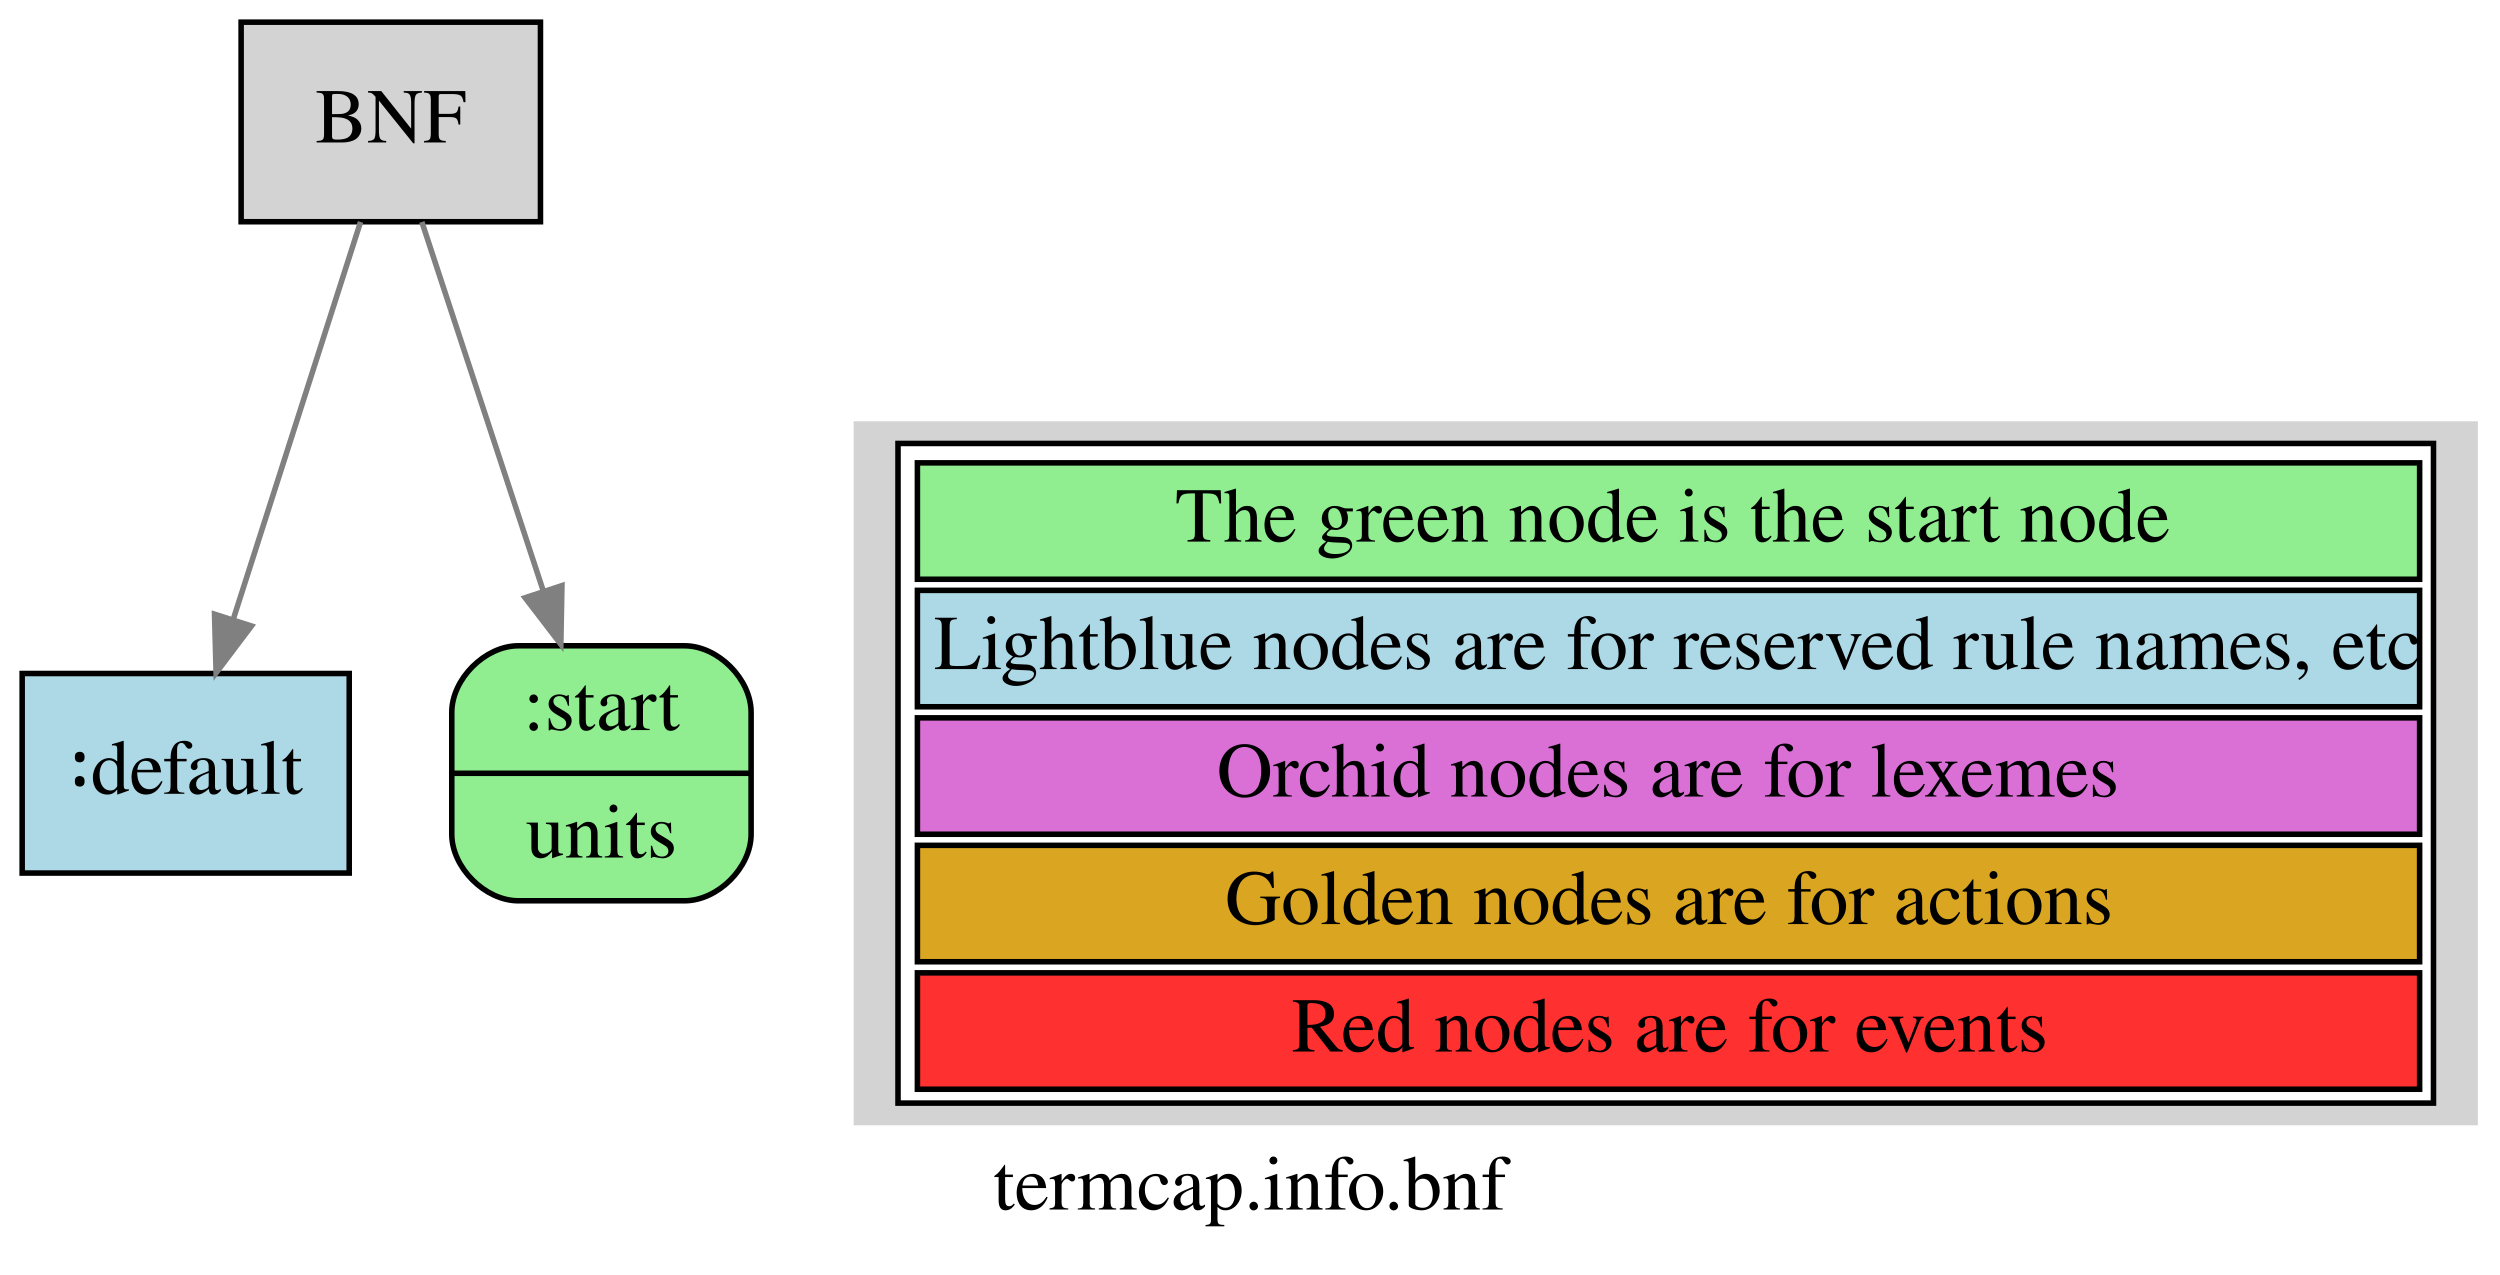
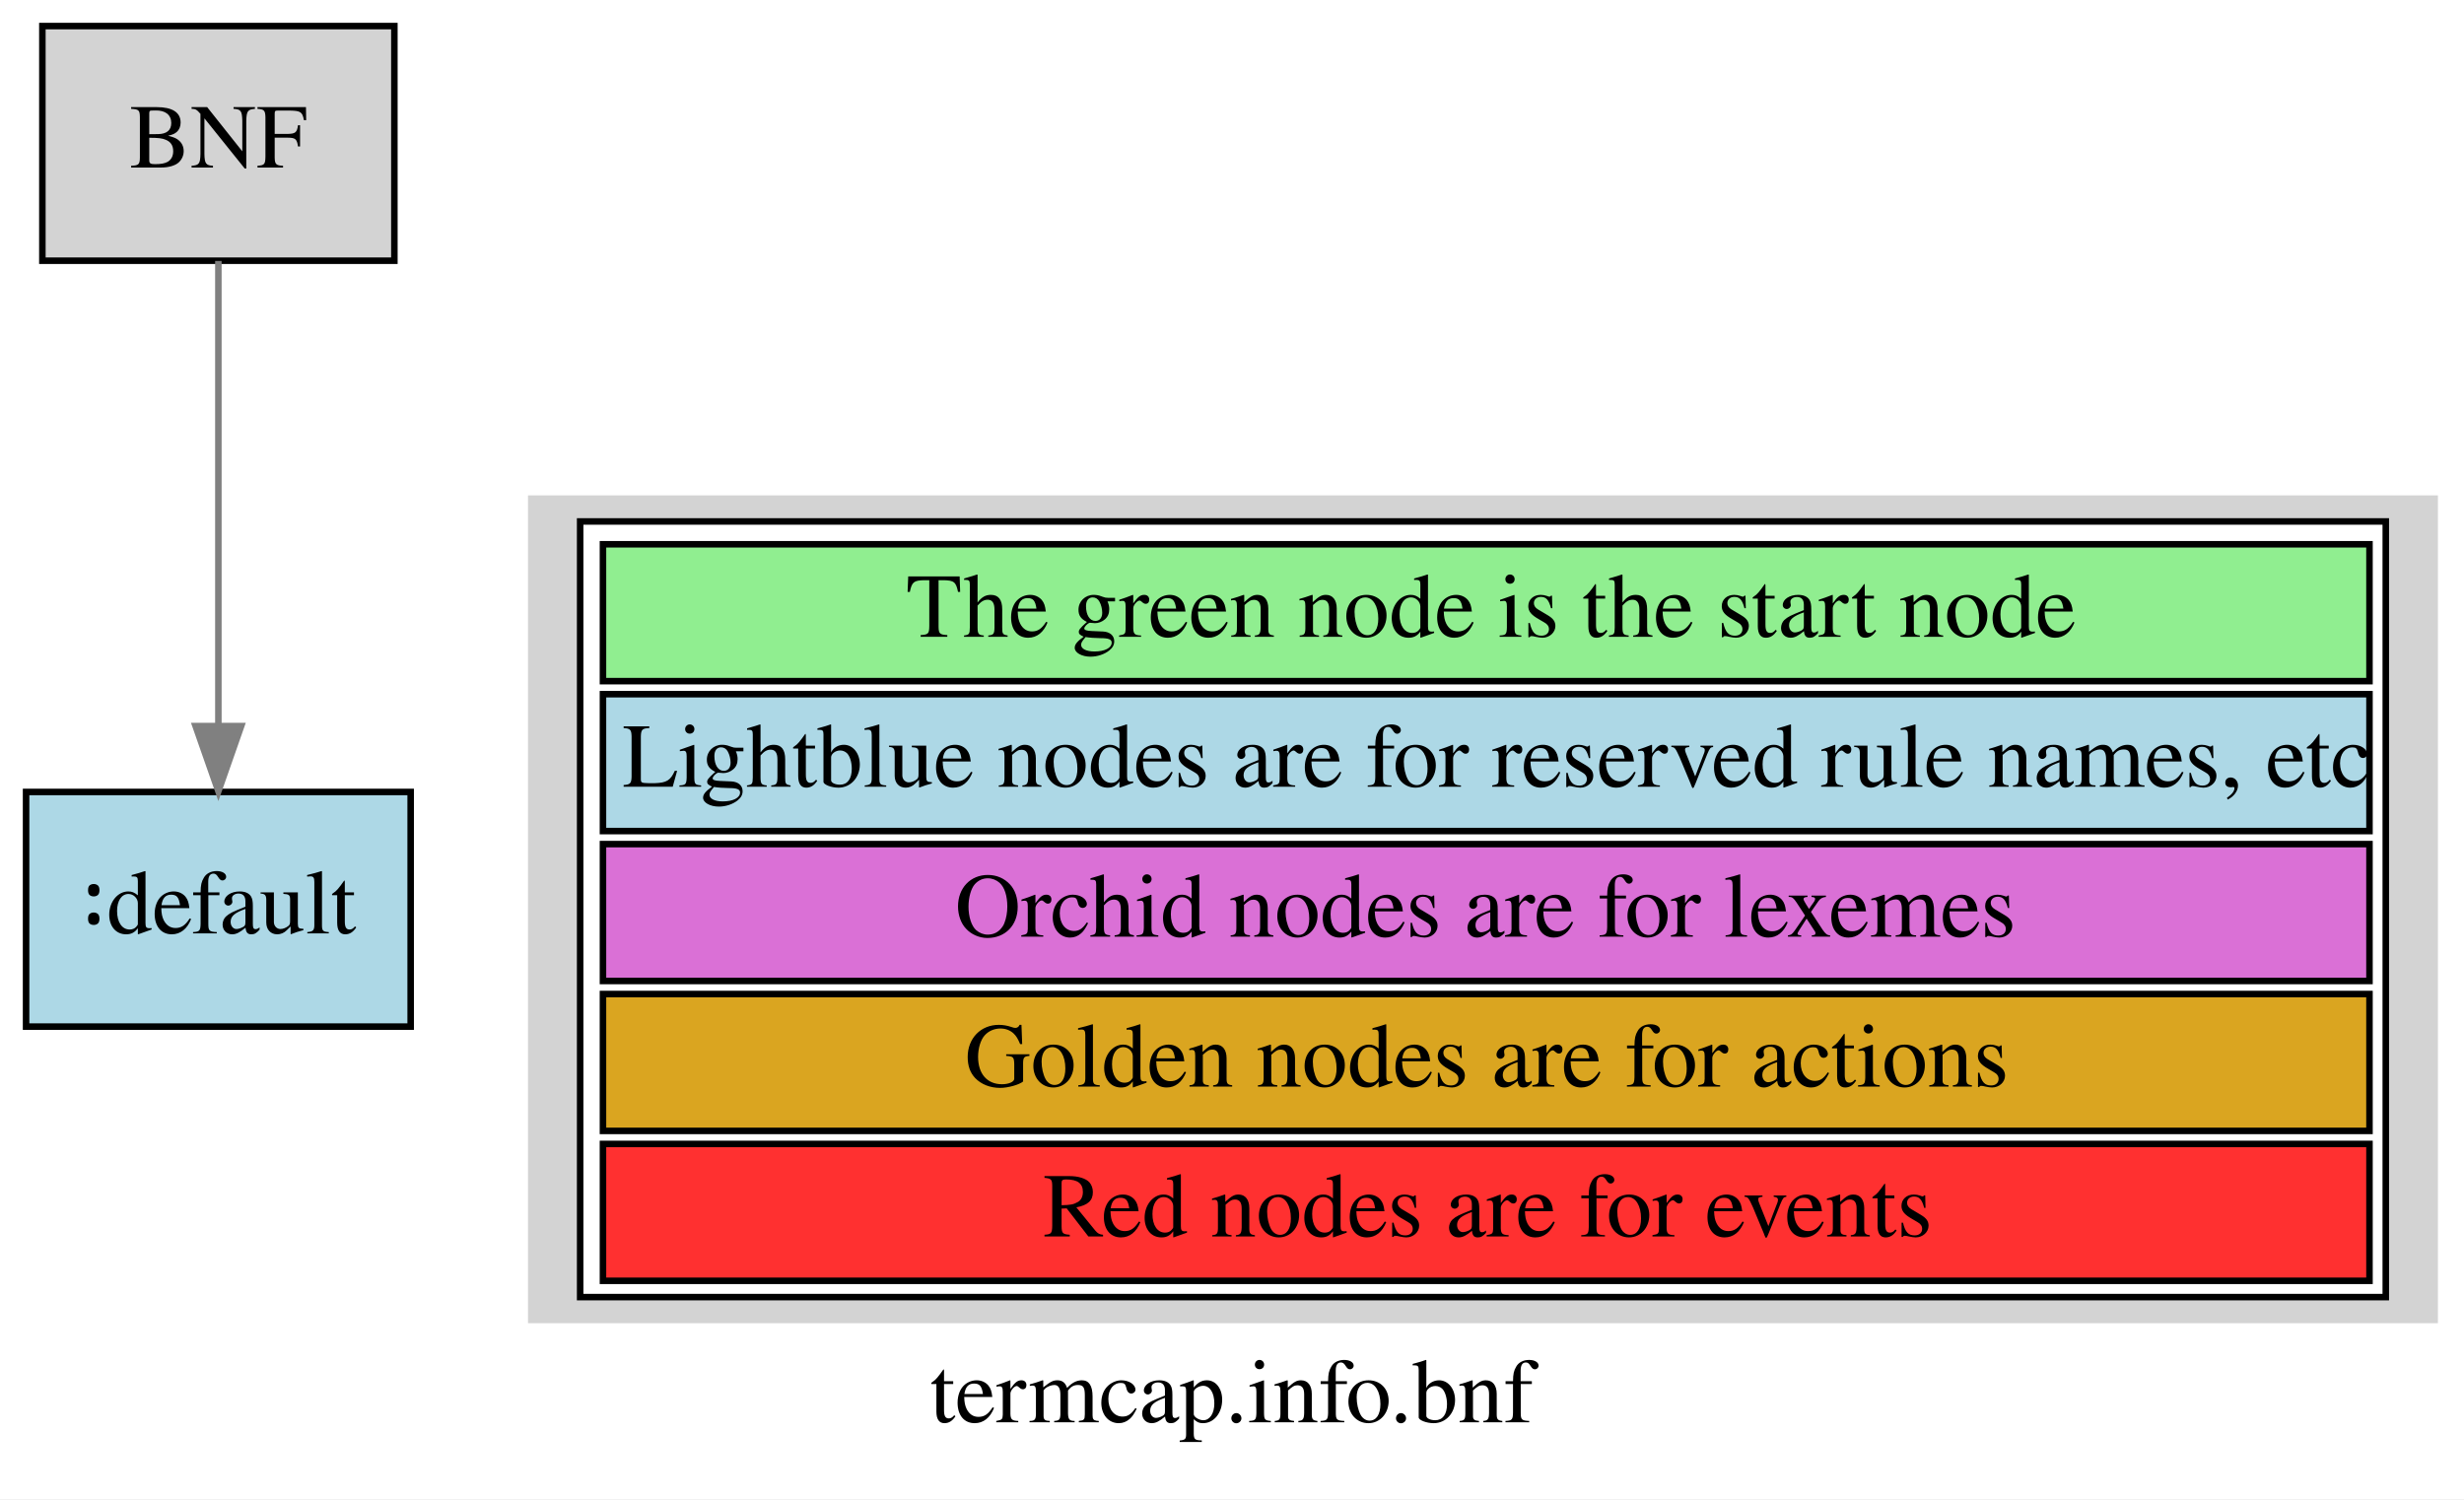
- <svg xmlns="http://www.w3.org/2000/svg" width="451pt" height="230pt" viewBox="0.00 0.00 451.00 230.00">
+ <svg xmlns="http://www.w3.org/2000/svg" width="378pt" height="230pt" viewBox="0.00 0.00 378.00 230.00">
  <g id="graph0" class="graph" transform="scale(1 1) rotate(0) translate(4 226)">
-     <polygon fill="white" stroke="none" points="-4,4 -4,-226 447,-226 447,4 -4,4" />
-     <text text-anchor="middle" x="221.5" y="-7.8" font-family="Times,serif" font-size="14.00">termcap.info.bnf</text>
+     <polygon fill="white" stroke="none" points="-4,4 -4,-226 374,-226 374,4 -4,4" />
+     <text text-anchor="middle" x="185" y="-7.8" font-family="Times,serif" font-size="14.00">termcap.info.bnf</text>
    <g id="node1" class="node">
      <polygon fill="lightblue" stroke="black" points="59,-104.5 0,-104.5 0,-68.5 59,-68.5 59,-104.5" />
      <text text-anchor="middle" x="29.5" y="-82.8" font-family="Times,serif" font-size="14.00">꞉default</text>
    </g>
    <g id="node2" class="node">
-       <polygon fill="lightgrey" stroke="black" points="93.5,-222 39.5,-222 39.5,-186 93.5,-186 93.5,-222" />
-       <text text-anchor="middle" x="66.5" y="-200.3" font-family="Times,serif" font-size="14.00">BNF</text>
+       <polygon fill="lightgrey" stroke="black" points="56.5,-222 2.5,-222 2.5,-186 56.5,-186 56.5,-222" />
+       <text text-anchor="middle" x="29.5" y="-200.3" font-family="Times,serif" font-size="14.00">BNF</text>
    </g>
    <g id="edge1" class="edge">
-       <path fill="none" stroke="grey" d="M61.041,-185.958C55.002,-167.106 45.19,-136.479 38.113,-114.386" />
-       <polygon fill="grey" stroke="grey" points="41.366,-113.068 34.982,-104.612 34.7,-115.203 41.366,-113.068" />
+       <path fill="none" stroke="grey" d="M29.5,-185.958C29.5,-167.191 29.5,-136.756 29.5,-114.687" />
+       <polygon fill="grey" stroke="grey" points="33,-114.612 29.5,-104.612 26,-114.612 33,-114.612" />
    </g>
    <g id="node3" class="node">
-       <path fill="lightgreen" stroke="black" d="M89.5,-63.5C89.5,-63.5 119.5,-63.5 119.5,-63.5 125.5,-63.5 131.5,-69.5 131.5,-75.5 131.5,-75.5 131.5,-97.5 131.5,-97.5 131.5,-103.5 125.5,-109.5 119.5,-109.5 119.5,-109.5 89.5,-109.5 89.5,-109.5 83.5,-109.5 77.5,-103.5 77.5,-97.5 77.5,-97.5 77.5,-75.5 77.5,-75.5 77.5,-69.5 83.5,-63.5 89.5,-63.5" />
-       <text text-anchor="middle" x="104.5" y="-94.3" font-family="Times,serif" font-size="14.00">:start</text>
-       <polyline fill="none" stroke="black" points="77.5,-86.5 131.5,-86.5 " />
-       <text text-anchor="middle" x="104.5" y="-71.3" font-family="Times,serif" font-size="14.00">units</text>
-     </g>
-     <g id="edge2" class="edge">
-       <path fill="none" stroke="grey" d="M72.107,-185.958C77.846,-168.514 86.902,-140.99 93.981,-119.473" />
-       <polygon fill="grey" stroke="grey" points="97.374,-120.358 97.175,-109.765 90.725,-118.171 97.374,-120.358" />
-     </g>
-     <g id="node4" class="node">
-       <polygon fill="lightgrey" stroke="none" points="443,-150 150,-150 150,-23 443,-23 443,-150" />
-       <polygon fill="white" stroke="none" points="158,-27 158,-146 435,-146 435,-27 158,-27" />
-       <polygon fill="lightgreen" stroke="none" points="161.5,-121.5 161.5,-142.5 432.5,-142.5 432.5,-121.5 161.5,-121.5" />
-       <polygon fill="none" stroke="black" points="161.5,-121.5 161.5,-142.5 432.5,-142.5 432.5,-121.5 161.5,-121.5" />
-       <text text-anchor="start" x="208" y="-128.3" font-family="Times,serif" font-size="14.00">The green node is the start node</text>
-       <polygon fill="lightblue" stroke="none" points="161.5,-98.5 161.5,-119.5 432.5,-119.5 432.5,-98.5 161.5,-98.5" />
-       <polygon fill="none" stroke="black" points="161.5,-98.5 161.5,-119.5 432.5,-119.5 432.5,-98.5 161.5,-98.5" />
-       <text text-anchor="start" x="164.5" y="-105.3" font-family="Times,serif" font-size="14.00">Lightblue nodes are for reserved rule names, etc</text>
-       <polygon fill="orchid" stroke="none" points="161.5,-75.5 161.5,-96.5 432.5,-96.5 432.5,-75.5 161.5,-75.5" />
-       <polygon fill="none" stroke="black" points="161.5,-75.5 161.5,-96.5 432.5,-96.5 432.5,-75.5 161.5,-75.5" />
-       <text text-anchor="start" x="215.5" y="-82.3" font-family="Times,serif" font-size="14.00">Orchid nodes are for lexemes</text>
-       <polygon fill="goldenrod" stroke="none" points="161.5,-52.5 161.5,-73.5 432.5,-73.5 432.5,-52.5 161.5,-52.5" />
-       <polygon fill="none" stroke="black" points="161.5,-52.5 161.5,-73.5 432.5,-73.5 432.5,-52.5 161.5,-52.5" />
-       <text text-anchor="start" x="217" y="-59.3" font-family="Times,serif" font-size="14.00">Golden nodes are for actions</text>
-       <polygon fill="#ff3030" stroke="none" points="161.5,-29.5 161.5,-50.5 432.5,-50.5 432.5,-29.5 161.5,-29.5" />
-       <polygon fill="none" stroke="black" points="161.5,-29.5 161.5,-50.5 432.5,-50.5 432.5,-29.5 161.5,-29.5" />
-       <text text-anchor="start" x="229" y="-36.3" font-family="Times,serif" font-size="14.00">Red nodes are for events</text>
-       <polygon fill="none" stroke="black" points="158,-27 158,-146 435,-146 435,-27 158,-27" />
+       <polygon fill="lightgrey" stroke="none" points="370,-150 77,-150 77,-23 370,-23 370,-150" />
+       <polygon fill="white" stroke="none" points="85,-27 85,-146 362,-146 362,-27 85,-27" />
+       <polygon fill="lightgreen" stroke="none" points="88.5,-121.5 88.5,-142.5 359.5,-142.5 359.5,-121.5 88.5,-121.5" />
+       <polygon fill="none" stroke="black" points="88.5,-121.5 88.5,-142.5 359.5,-142.5 359.5,-121.5 88.5,-121.5" />
+       <text text-anchor="start" x="135" y="-128.3" font-family="Times,serif" font-size="14.00">The green node is the start node</text>
+       <polygon fill="lightblue" stroke="none" points="88.5,-98.5 88.5,-119.5 359.5,-119.5 359.5,-98.5 88.5,-98.5" />
+       <polygon fill="none" stroke="black" points="88.5,-98.5 88.5,-119.5 359.5,-119.5 359.5,-98.5 88.5,-98.5" />
+       <text text-anchor="start" x="91.5" y="-105.3" font-family="Times,serif" font-size="14.00">Lightblue nodes are for reserved rule names, etc</text>
+       <polygon fill="orchid" stroke="none" points="88.5,-75.5 88.5,-96.5 359.5,-96.5 359.5,-75.5 88.5,-75.5" />
+       <polygon fill="none" stroke="black" points="88.5,-75.5 88.5,-96.5 359.5,-96.5 359.5,-75.5 88.5,-75.5" />
+       <text text-anchor="start" x="142.5" y="-82.3" font-family="Times,serif" font-size="14.00">Orchid nodes are for lexemes</text>
+       <polygon fill="goldenrod" stroke="none" points="88.5,-52.5 88.5,-73.5 359.5,-73.5 359.5,-52.5 88.5,-52.5" />
+       <polygon fill="none" stroke="black" points="88.5,-52.5 88.5,-73.5 359.5,-73.5 359.5,-52.5 88.5,-52.5" />
+       <text text-anchor="start" x="144" y="-59.3" font-family="Times,serif" font-size="14.00">Golden nodes are for actions</text>
+       <polygon fill="#ff3030" stroke="none" points="88.5,-29.5 88.5,-50.5 359.5,-50.5 359.5,-29.5 88.5,-29.5" />
+       <polygon fill="none" stroke="black" points="88.5,-29.5 88.5,-50.5 359.5,-50.5 359.5,-29.5 88.5,-29.5" />
+       <text text-anchor="start" x="156" y="-36.3" font-family="Times,serif" font-size="14.00">Red nodes are for events</text>
+       <polygon fill="none" stroke="black" points="85,-27 85,-146 362,-146 362,-27 85,-27" />
    </g>
  </g>
</svg>
